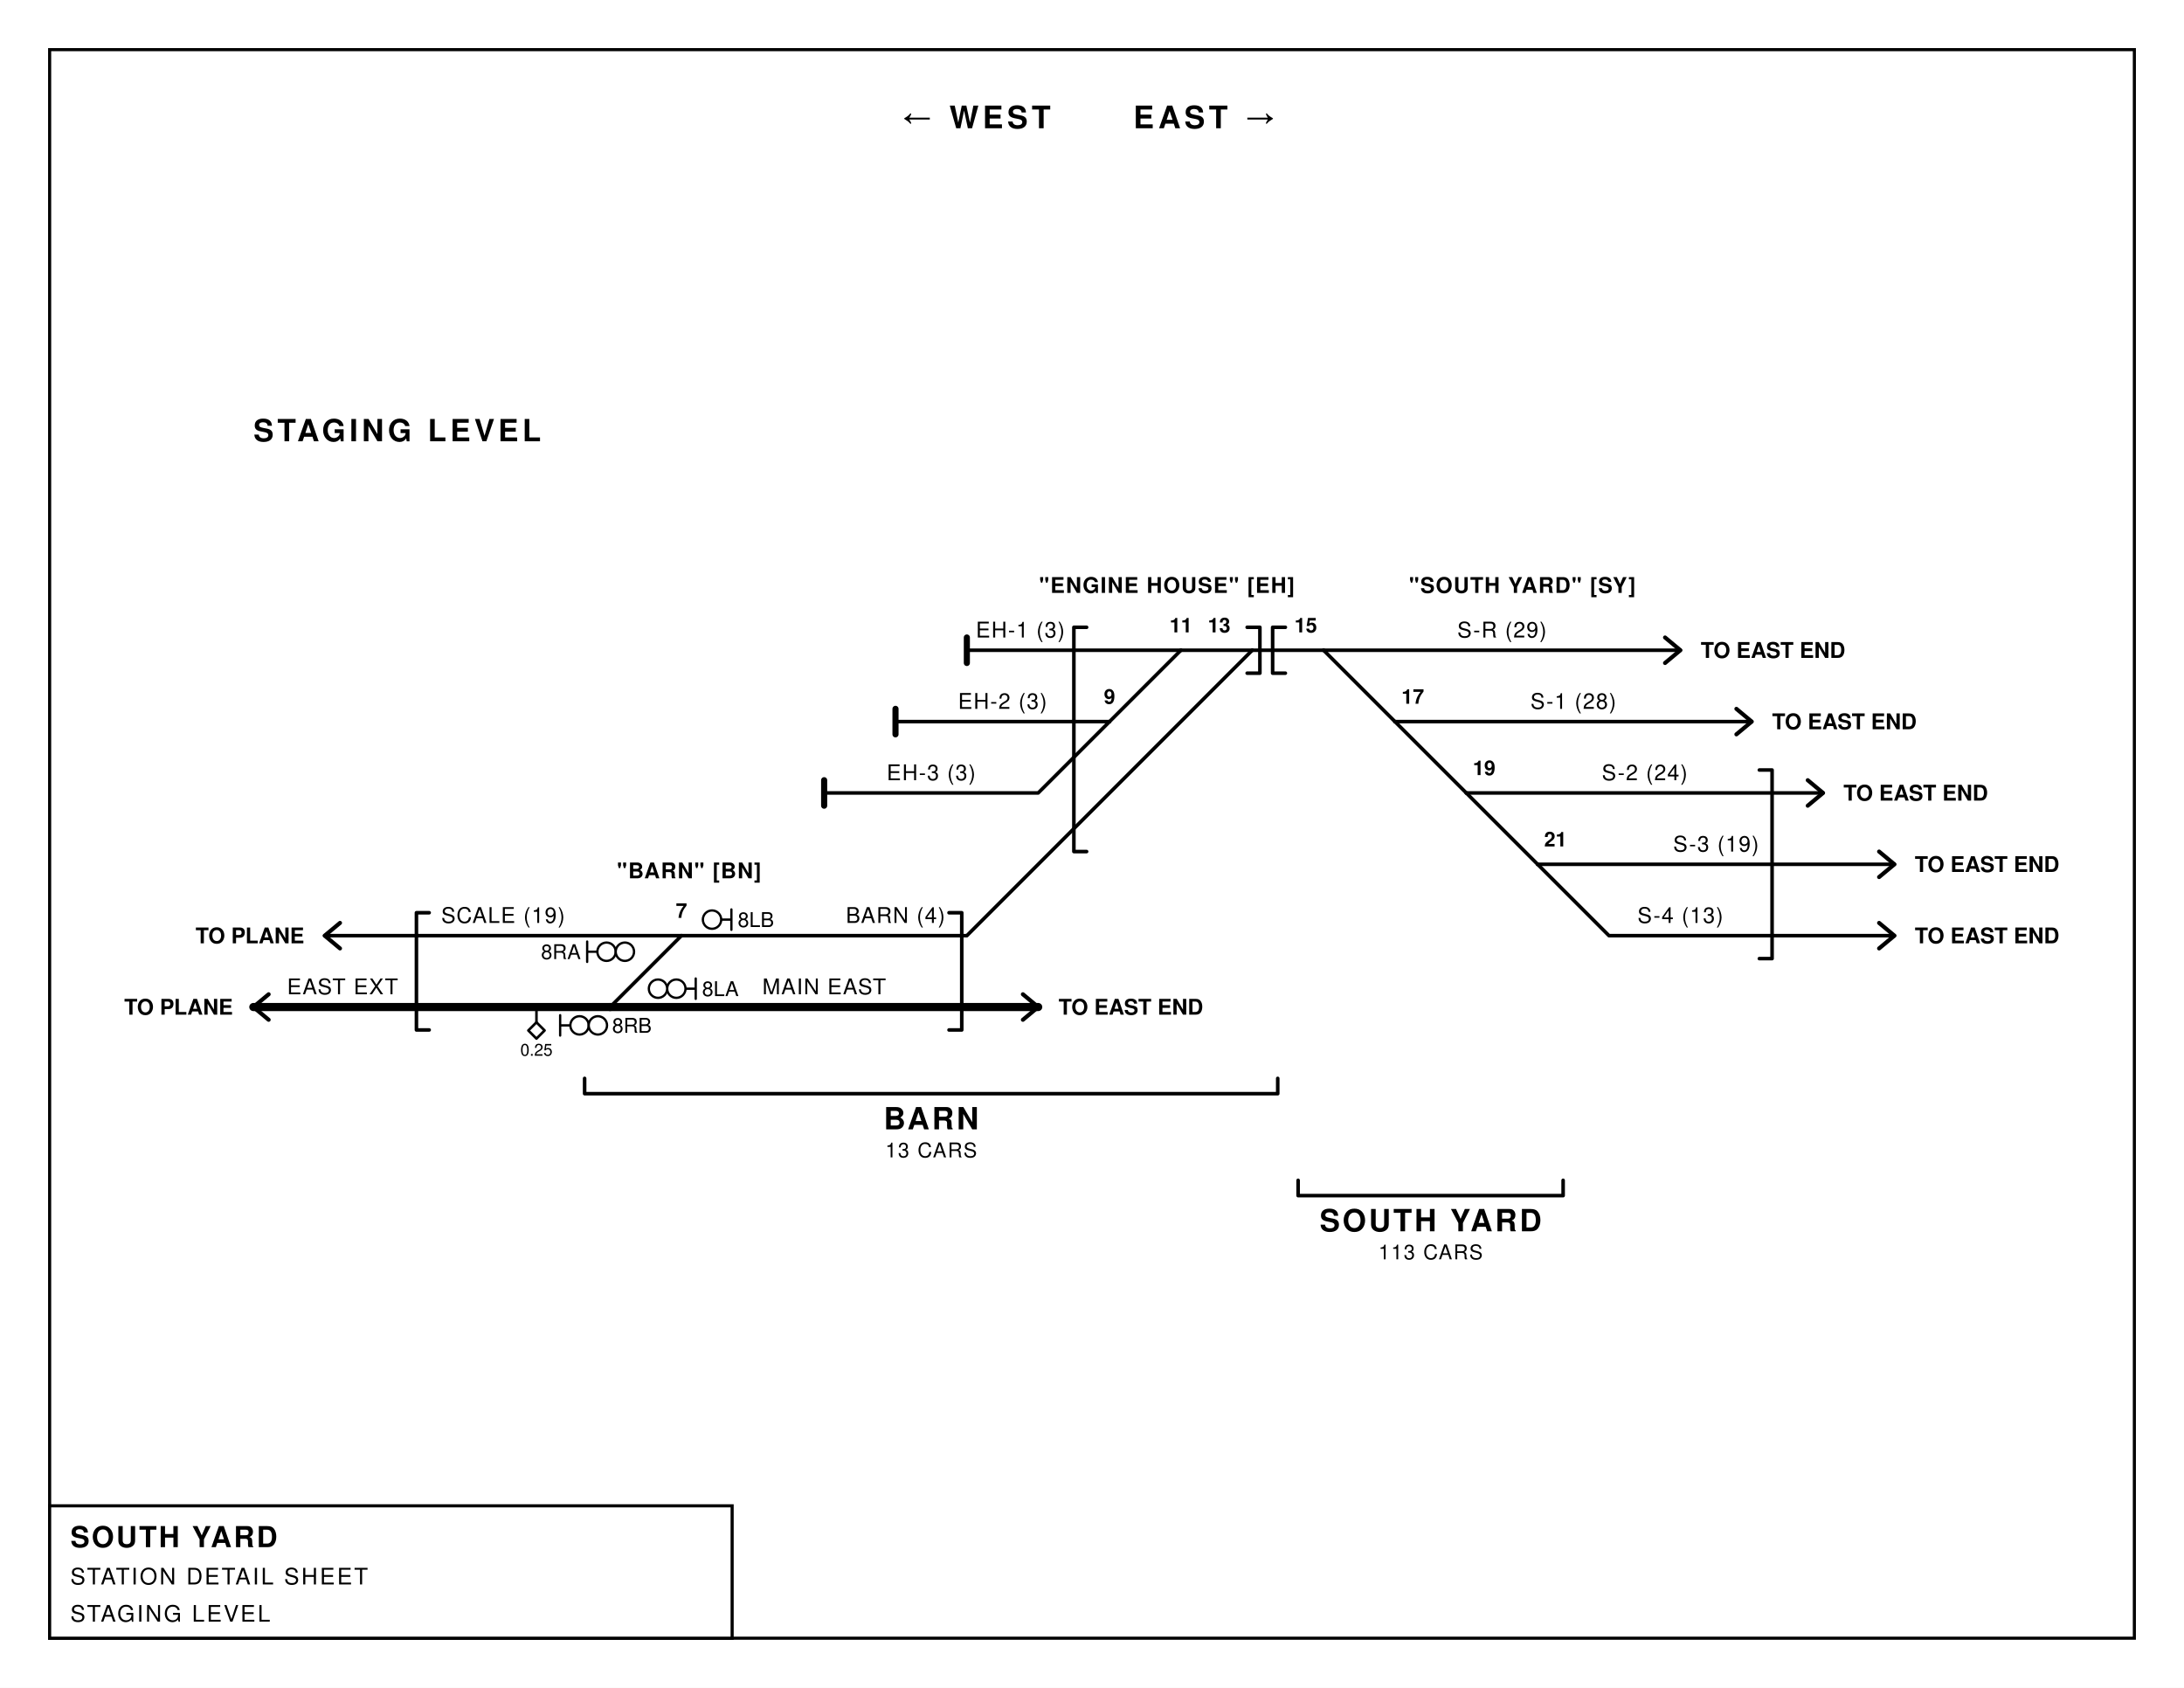
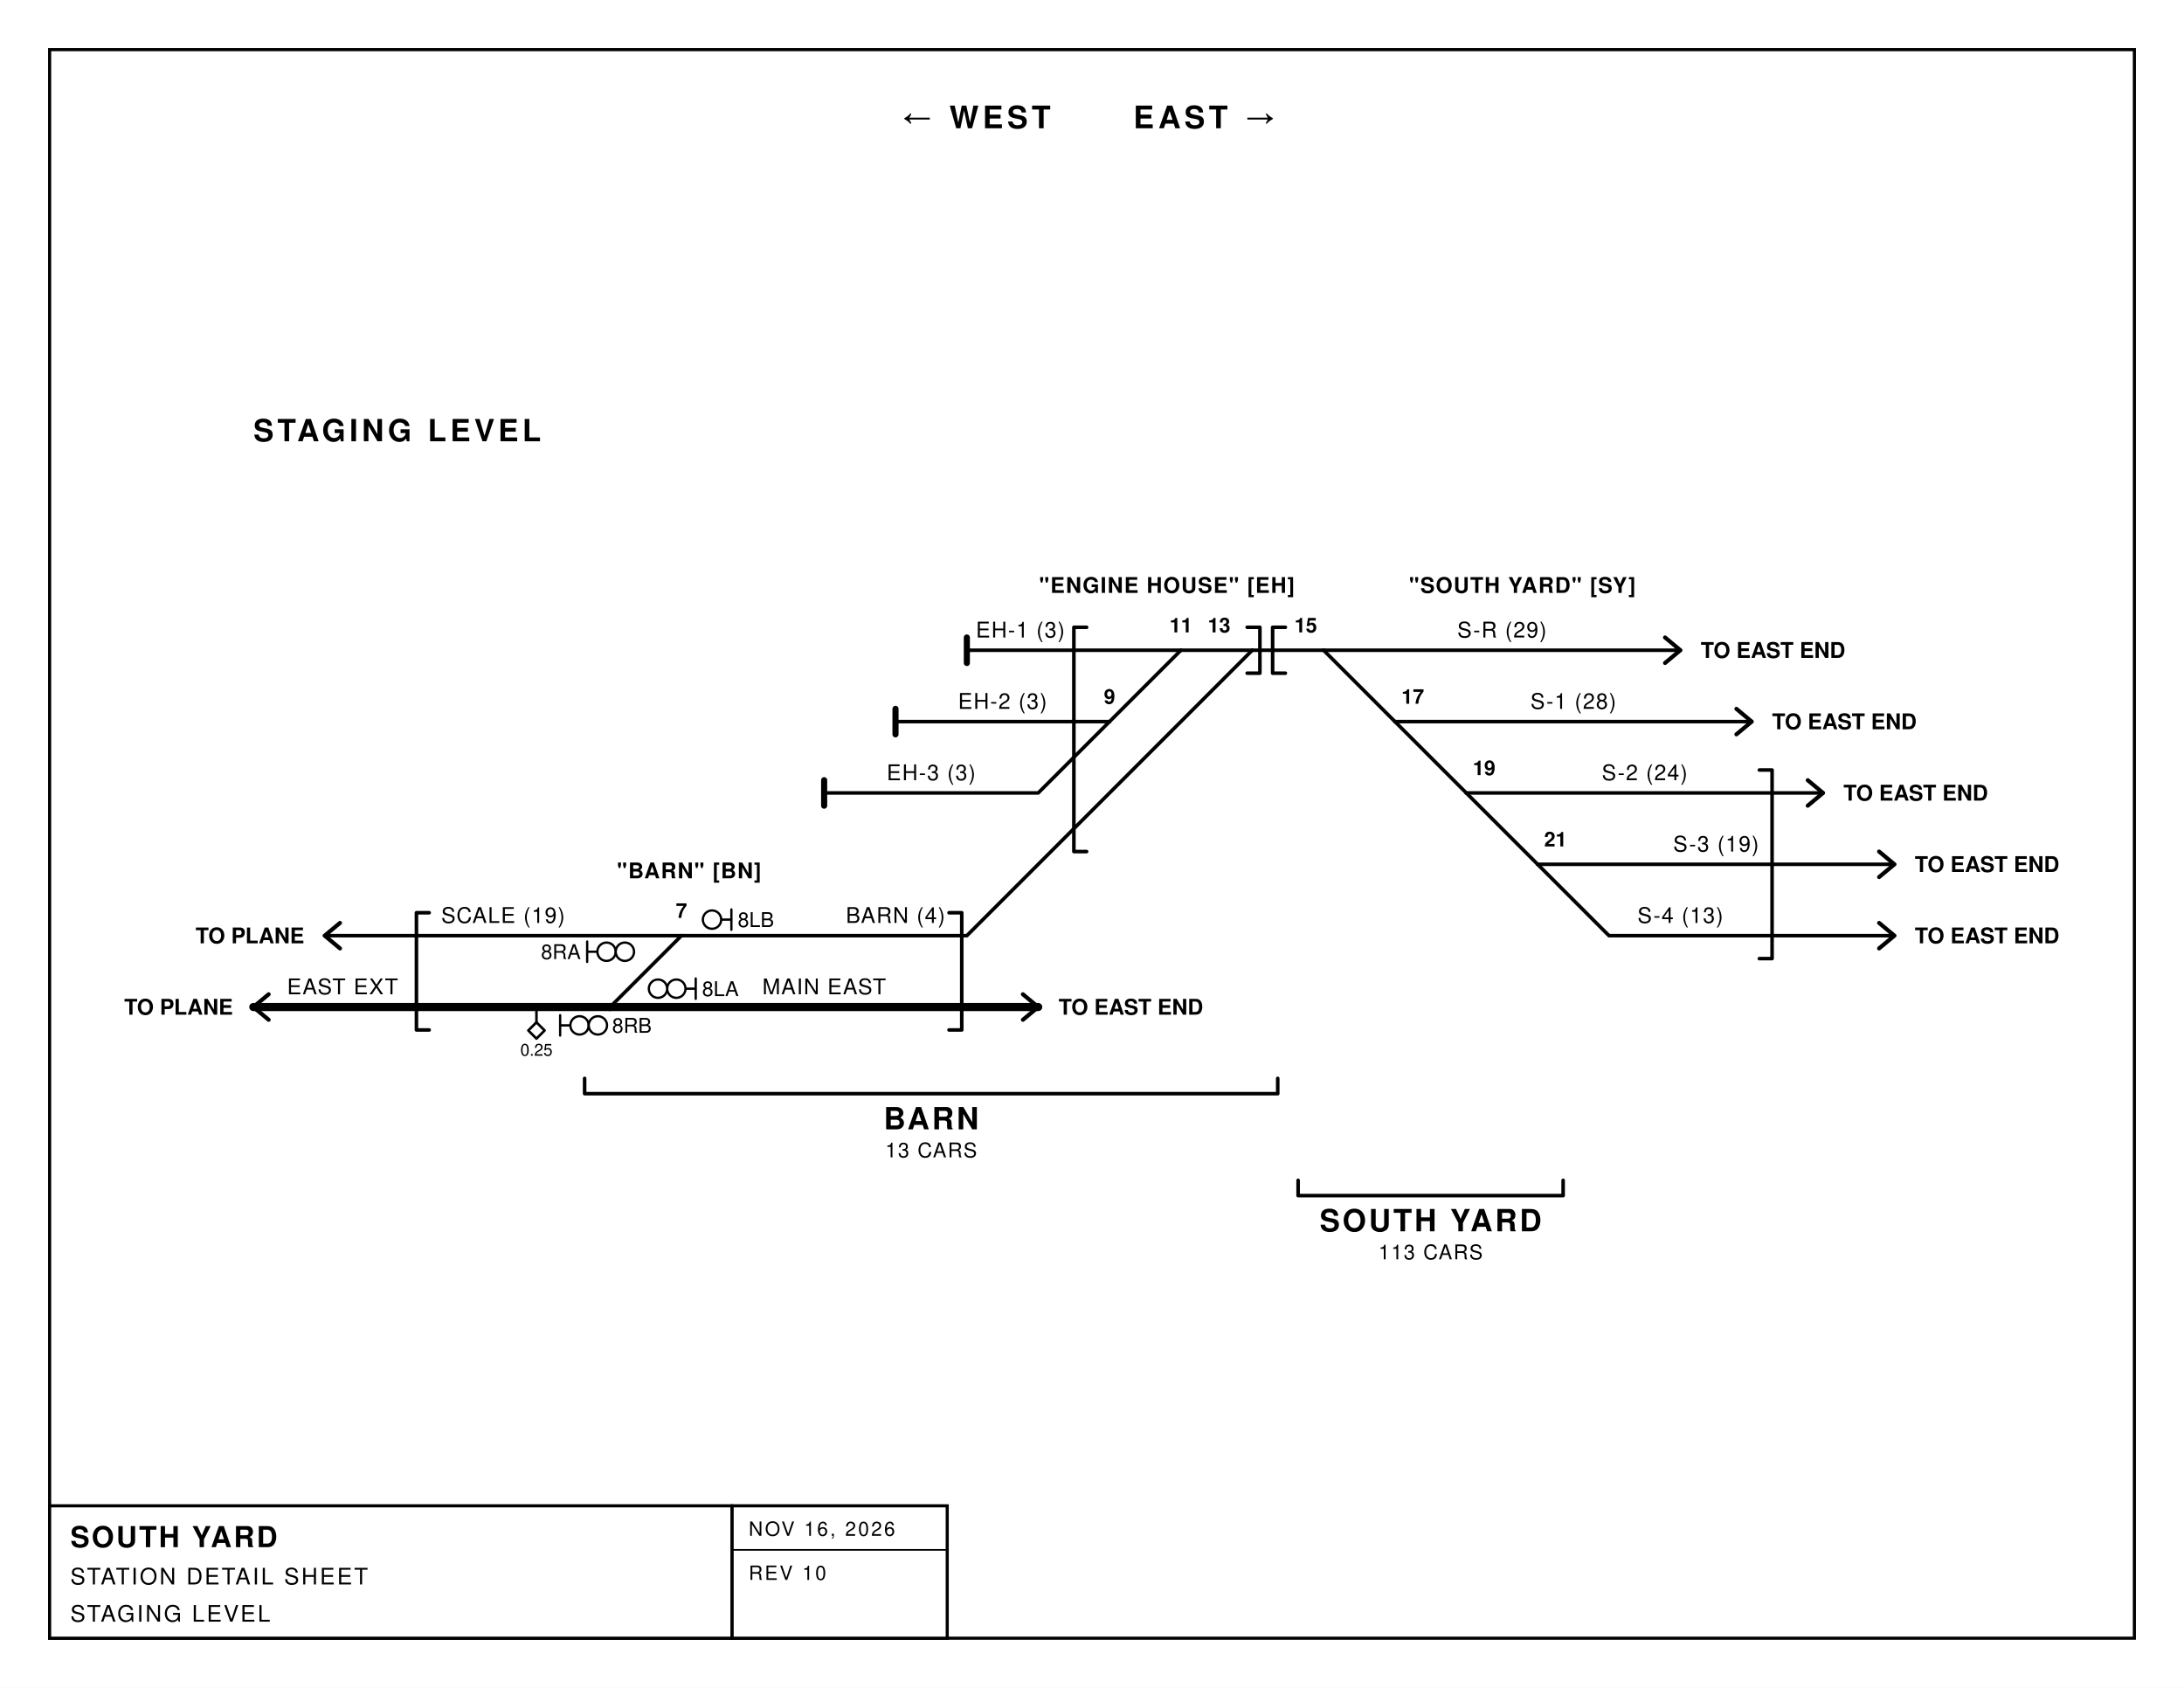
<svg xmlns="http://www.w3.org/2000/svg" viewBox="0 0 1056 816" width="1056" height="816" font-family="'Helvetica Neue',Helvetica,Arial,sans-serif">
  <rect width="1056" height="816" fill="#fff" />
  <rect x="24" y="24" width="1008" height="768" fill="none" stroke="#000" stroke-width="1.5" />
  <g transform="translate(122.5,208.4) scale(1.2321)" fill="none" stroke="#000" stroke-linecap="round" stroke-linejoin="round">
    <path d="M504.0,170.0 L532.0,198.0 L644.0,198.0" stroke-width="1.4" />
    <path d="M504.0,170.0 L644.0,170.0" stroke-width="1.4" />
    <path d="M448.0,114.0 L476.0,142.0" stroke-width="1.4" />
    <path d="M448.0,114.0 L588.0,114.0" stroke-width="1.4" />
    <path d="M476.0,142.0 L504.0,170.0" stroke-width="1.4" />
    <path d="M476.0,142.0 L616.0,142.0" stroke-width="1.4" />
    <path d="M0.0,226.0 L140.0,226.0" stroke-width="3.2" />
    <path d="M140.0,226.0 L308.0,226.0" stroke-width="3.2" />
    <path d="M28.0,198.0 L168.0,198.0" stroke-width="1.4" />
    <path d="M168.0,198.0 L280.0,198.0 L392.0,86.0" stroke-width="1.4" />
    <path d="M392.0,86.0 L420.0,86.0" stroke-width="1.4" />
    <path d="M420.0,86.0 L560.0,86.0" stroke-width="1.4" />
    <path d="M420.0,86.0 L448.0,114.0" stroke-width="1.4" />
    <path d="M364.0,86.0 L392.0,86.0" stroke-width="1.4" />
    <path d="M280.0,86.0 L364.0,86.0" stroke-width="1.4" />
    <path d="M336.0,114.0 L364.0,86.0" stroke-width="1.4" />
    <path d="M224.0,142.0 L308.0,142.0 L336.0,114.0" stroke-width="1.4" />
    <path d="M252.0,114.0 L336.0,114.0" stroke-width="1.4" />
    <path d="M140.0,226.0 L168.0,198.0" stroke-width="1.4" />
    <path d="M644.0,198.0 m-6,-5 l6,5 l-6,5" stroke-width="1.6" />
    <path d="M644.0,170.0 m-6,-5 l6,5 l-6,5" stroke-width="1.6" />
    <path d="M588.0,114.0 m-6,-5 l6,5 l-6,5" stroke-width="1.6" />
    <path d="M616.0,142.0 m-6,-5 l6,5 l-6,5" stroke-width="1.6" />
    <path d="M0.0,226.0 m6,-5 l-6,5 l6,5" stroke-width="1.6" />
    <path d="M308.0,226.0 m-6,-5 l6,5 l-6,5" stroke-width="1.6" />
    <path d="M28.0,198.0 m6,-5 l-6,5 l6,5" stroke-width="1.6" />
    <path d="M560.0,86.0 m-6,-5 l6,5 l-6,5" stroke-width="1.6" />
    <path d="M280.0,81.0 L280.0,91.0" stroke-width="2.4" />
    <path d="M224.0,137.0 L224.0,147.0" stroke-width="2.4" />
    <path d="M252.0,109.0 L252.0,119.0" stroke-width="2.4" />
    <path d="M130.0,254 L130.0,260 L402.0,260 L402.0,254" stroke-width="1.4" />
    <path d="M410.0,294 L410.0,300 L514.0,300 L514.0,294" stroke-width="1.4" />
    <path d="M173.6,214.8 L173.6,222.8 M173.6,218.8 L169.6,218.8" stroke-width="0.9" />
    <circle cx="166.0" cy="218.8" r="3.6" stroke-width="0.9" fill="#fff" />
    <circle cx="158.8" cy="218.8" r="3.6" stroke-width="0.9" fill="#fff" />
    <path d="M187.6,187.7 L187.6,195.7 M187.6,191.7 L183.6,191.7" stroke-width="0.9" />
    <circle cx="180.0" cy="191.7" r="3.6" stroke-width="0.9" fill="#fff" />
    <path d="M131.0,200.3 L131.0,208.3 M131.0,204.3 L135.0,204.3" stroke-width="0.9" />
    <circle cx="138.6" cy="204.3" r="3.6" stroke-width="0.9" fill="#fff" />
    <circle cx="145.8" cy="204.3" r="3.6" stroke-width="0.9" fill="#fff" />
    <path d="M120.4,229.2 L120.4,237.2 M120.4,233.2 L124.4,233.2" stroke-width="0.9" />
    <circle cx="128.0" cy="233.2" r="3.6" stroke-width="0.9" fill="#fff" />
    <circle cx="135.2" cy="233.2" r="3.6" stroke-width="0.9" fill="#fff" />
    <path d="M69.0,189.0 L64.0,189.0 L64.0,235.0 L69.0,235.0" stroke-width="1.4" />
    <path d="M273.0,189.0 L278.0,189.0 L278.0,235.0 L273.0,235.0" stroke-width="1.4" />
    <path d="M405.0,77.0 L400.0,77.0 L400.0,95.0 L405.0,95.0" stroke-width="1.4" />
    <path d="M591.0,133.0 L596.0,133.0 L596.0,207.0 L591.0,207.0" stroke-width="1.4" />
    <path d="M327.0,77.0 L322.0,77.0 L322.0,165.0 L327.0,165.0" stroke-width="1.4" />
    <path d="M390.0,77.0 L395.0,77.0 L395.0,95.0 L390.0,95.0" stroke-width="1.4" />
    <path d="M111.1,226.0 L111.1,232.0" stroke-width="1" />
    <path d="M111.1,232.0 L114.3,235.2 L111.1,238.4 L107.9,235.2 Z" stroke-width="1" fill="#fff" />
    <text x="0.0" y="4.0" font-size="12" text-anchor="start" font-weight="bold" fill="#000" stroke="none" letter-spacing="1.5">STAGING LEVEL</text>
    <text x="652.0" y="201.0" font-size="8.5" text-anchor="start" font-weight="bold" fill="#000" stroke="none">TO EAST END</text>
    <text x="652.0" y="173.0" font-size="8.5" text-anchor="start" font-weight="bold" fill="#000" stroke="none">TO EAST END</text>
    <text x="596.0" y="117.0" font-size="8.5" text-anchor="start" font-weight="bold" fill="#000" stroke="none">TO EAST END</text>
    <text x="624.0" y="145.0" font-size="8.5" text-anchor="start" font-weight="bold" fill="#000" stroke="none">TO EAST END</text>
    <text x="-8.0" y="229.0" font-size="8.5" text-anchor="end" font-weight="bold" fill="#000" stroke="none">TO PLANE</text>
    <text x="316.0" y="229.0" font-size="8.5" text-anchor="start" font-weight="bold" fill="#000" stroke="none">TO EAST END</text>
    <text x="20.0" y="201.0" font-size="8.5" text-anchor="end" font-weight="bold" fill="#000" stroke="none">TO PLANE</text>
    <text x="568.0" y="89.0" font-size="8.5" text-anchor="start" font-weight="bold" fill="#000" stroke="none">TO EAST END</text>
    <text x="266.0" y="274.0" font-size="12" text-anchor="middle" font-weight="bold" fill="#000" stroke="none" letter-spacing="1">BARN</text>
    <text x="266.0" y="285.0" font-size="8" text-anchor="middle" font-weight="normal" fill="#000" stroke="none" letter-spacing="0.5">13 CARS</text>
    <text x="462.0" y="314.0" font-size="12" text-anchor="middle" font-weight="bold" fill="#000" stroke="none" letter-spacing="1">SOUTH YARD</text>
    <text x="462.0" y="325.0" font-size="8" text-anchor="middle" font-weight="normal" fill="#000" stroke="none" letter-spacing="0.5">113 CARS</text>
    <text x="176.1" y="221.7" font-size="8" text-anchor="start" font-weight="normal" fill="#000" stroke="none">8LA</text>
    <text x="128.5" y="207.2" font-size="8" text-anchor="end" font-weight="normal" fill="#000" stroke="none">8RA</text>
    <text x="98.0" y="193.0" font-size="8.5" text-anchor="middle" font-weight="normal" fill="#000" stroke="none" letter-spacing="0.4">SCALE (19)</text>
    <text x="301.0" y="81.0" font-size="8.5" text-anchor="middle" font-weight="normal" fill="#000" stroke="none" letter-spacing="0.4">EH-1 (3)</text>
    <text x="111.1" y="245.1" font-size="6.5" text-anchor="middle" font-weight="normal" fill="#000" stroke="none">0.25</text>
    <text x="140.8" y="236.1" font-size="8" text-anchor="start" font-weight="normal" fill="#000" stroke="none">8RB</text>
    <text x="224.0" y="221.0" font-size="8.5" text-anchor="middle" font-weight="normal" fill="#000" stroke="none" letter-spacing="0.4">MAIN EAST</text>
    <text x="190.1" y="194.6" font-size="8" text-anchor="start" font-weight="normal" fill="#000" stroke="none">8LB</text>
    <text x="168.0" y="191.0" font-size="8" text-anchor="middle" font-weight="bold" fill="#000" stroke="none">7</text>
    <text x="560.0" y="193.0" font-size="8.5" text-anchor="middle" font-weight="normal" fill="#000" stroke="none" letter-spacing="0.4">S-4 (13)</text>
    <text x="35.0" y="221.0" font-size="8.5" text-anchor="middle" font-weight="normal" fill="#000" stroke="none" letter-spacing="0.4">EAST EXT</text>
    <text x="294.0" y="109.0" font-size="8.5" text-anchor="middle" font-weight="normal" fill="#000" stroke="none" letter-spacing="0.4">EH-2 (3)</text>
    <text x="574.0" y="165.0" font-size="8.5" text-anchor="middle" font-weight="normal" fill="#000" stroke="none" letter-spacing="0.4">S-3 (19)</text>
    <text x="546.0" y="137.0" font-size="8.5" text-anchor="middle" font-weight="normal" fill="#000" stroke="none" letter-spacing="0.4">S-2 (24)</text>
    <text x="252.0" y="193.0" font-size="8.5" text-anchor="middle" font-weight="normal" fill="#000" stroke="none" letter-spacing="0.4">BARN (4)</text>
    <text x="336.0" y="107.0" font-size="8" text-anchor="middle" font-weight="bold" fill="#000" stroke="none">9</text>
    <text x="518.0" y="109.0" font-size="8.5" text-anchor="middle" font-weight="normal" fill="#000" stroke="none" letter-spacing="0.4">S-1 (28)</text>
    <text x="490.0" y="81.0" font-size="8.5" text-anchor="middle" font-weight="normal" fill="#000" stroke="none" letter-spacing="0.4">S-R (29)</text>
    <text x="266.0" y="137.0" font-size="8.5" text-anchor="middle" font-weight="normal" fill="#000" stroke="none" letter-spacing="0.4">EH-3 (3)</text>
    <text x="379.0" y="79.0" font-size="8" text-anchor="middle" font-weight="bold" fill="#000" stroke="none">13</text>
    <text x="364.0" y="79.0" font-size="8" text-anchor="middle" font-weight="bold" fill="#000" stroke="none">11</text>
    <text x="358.5" y="63.5" font-size="8.5" text-anchor="middle" font-weight="bold" fill="#000" stroke="none" letter-spacing="0.4">"ENGINE HOUSE" [EH]</text>
    <text x="171.0" y="175.5" font-size="8.5" text-anchor="middle" font-weight="bold" fill="#000" stroke="none" letter-spacing="0.4">"BARN" [BN]</text>
    <text x="455.0" y="107.0" font-size="8" text-anchor="middle" font-weight="bold" fill="#000" stroke="none">17</text>
    <text x="511.0" y="163.0" font-size="8" text-anchor="middle" font-weight="bold" fill="#000" stroke="none">21</text>
    <text x="483.0" y="135.0" font-size="8" text-anchor="middle" font-weight="bold" fill="#000" stroke="none">19</text>
    <text x="498.0" y="63.5" font-size="8.5" text-anchor="middle" font-weight="bold" fill="#000" stroke="none" letter-spacing="0.4">"SOUTH YARD" [SY]</text>
    <text x="413.0" y="79.0" font-size="8" text-anchor="middle" font-weight="bold" fill="#000" stroke="none">15</text>
  </g>
  <text x="508.0" y="62" font-size="15" text-anchor="end" font-weight="bold" letter-spacing="2">← WEST</text>
  <text x="548.0" y="62" font-size="15" text-anchor="start" font-weight="bold" letter-spacing="2">EAST →</text>
  <rect x="24" y="728" width="330" height="64" fill="#fff" stroke="#000" stroke-width="1.5" />
  <text x="34" y="748" font-size="14" font-weight="bold" letter-spacing="1">SOUTH YARD</text>
  <text x="34" y="766" font-size="11" font-weight="normal" letter-spacing="1">STATION DETAIL SHEET</text>
  <text x="34" y="784" font-size="11" font-weight="normal" letter-spacing="1">STAGING LEVEL</text>
+   <rect x="354" y="728" width="104" height="64" fill="#fff" stroke="#000" stroke-width="1.5" />
+   <text x="362" y="742.5" font-size="9.5" letter-spacing="1">NOV 16, 2026</text>
+   <path d="M354,749.3 L458,749.3" stroke="#000" stroke-width="0.8" />
+   <text x="362" y="763.8" font-size="9.5" letter-spacing="1">REV 10</text>
</svg>
